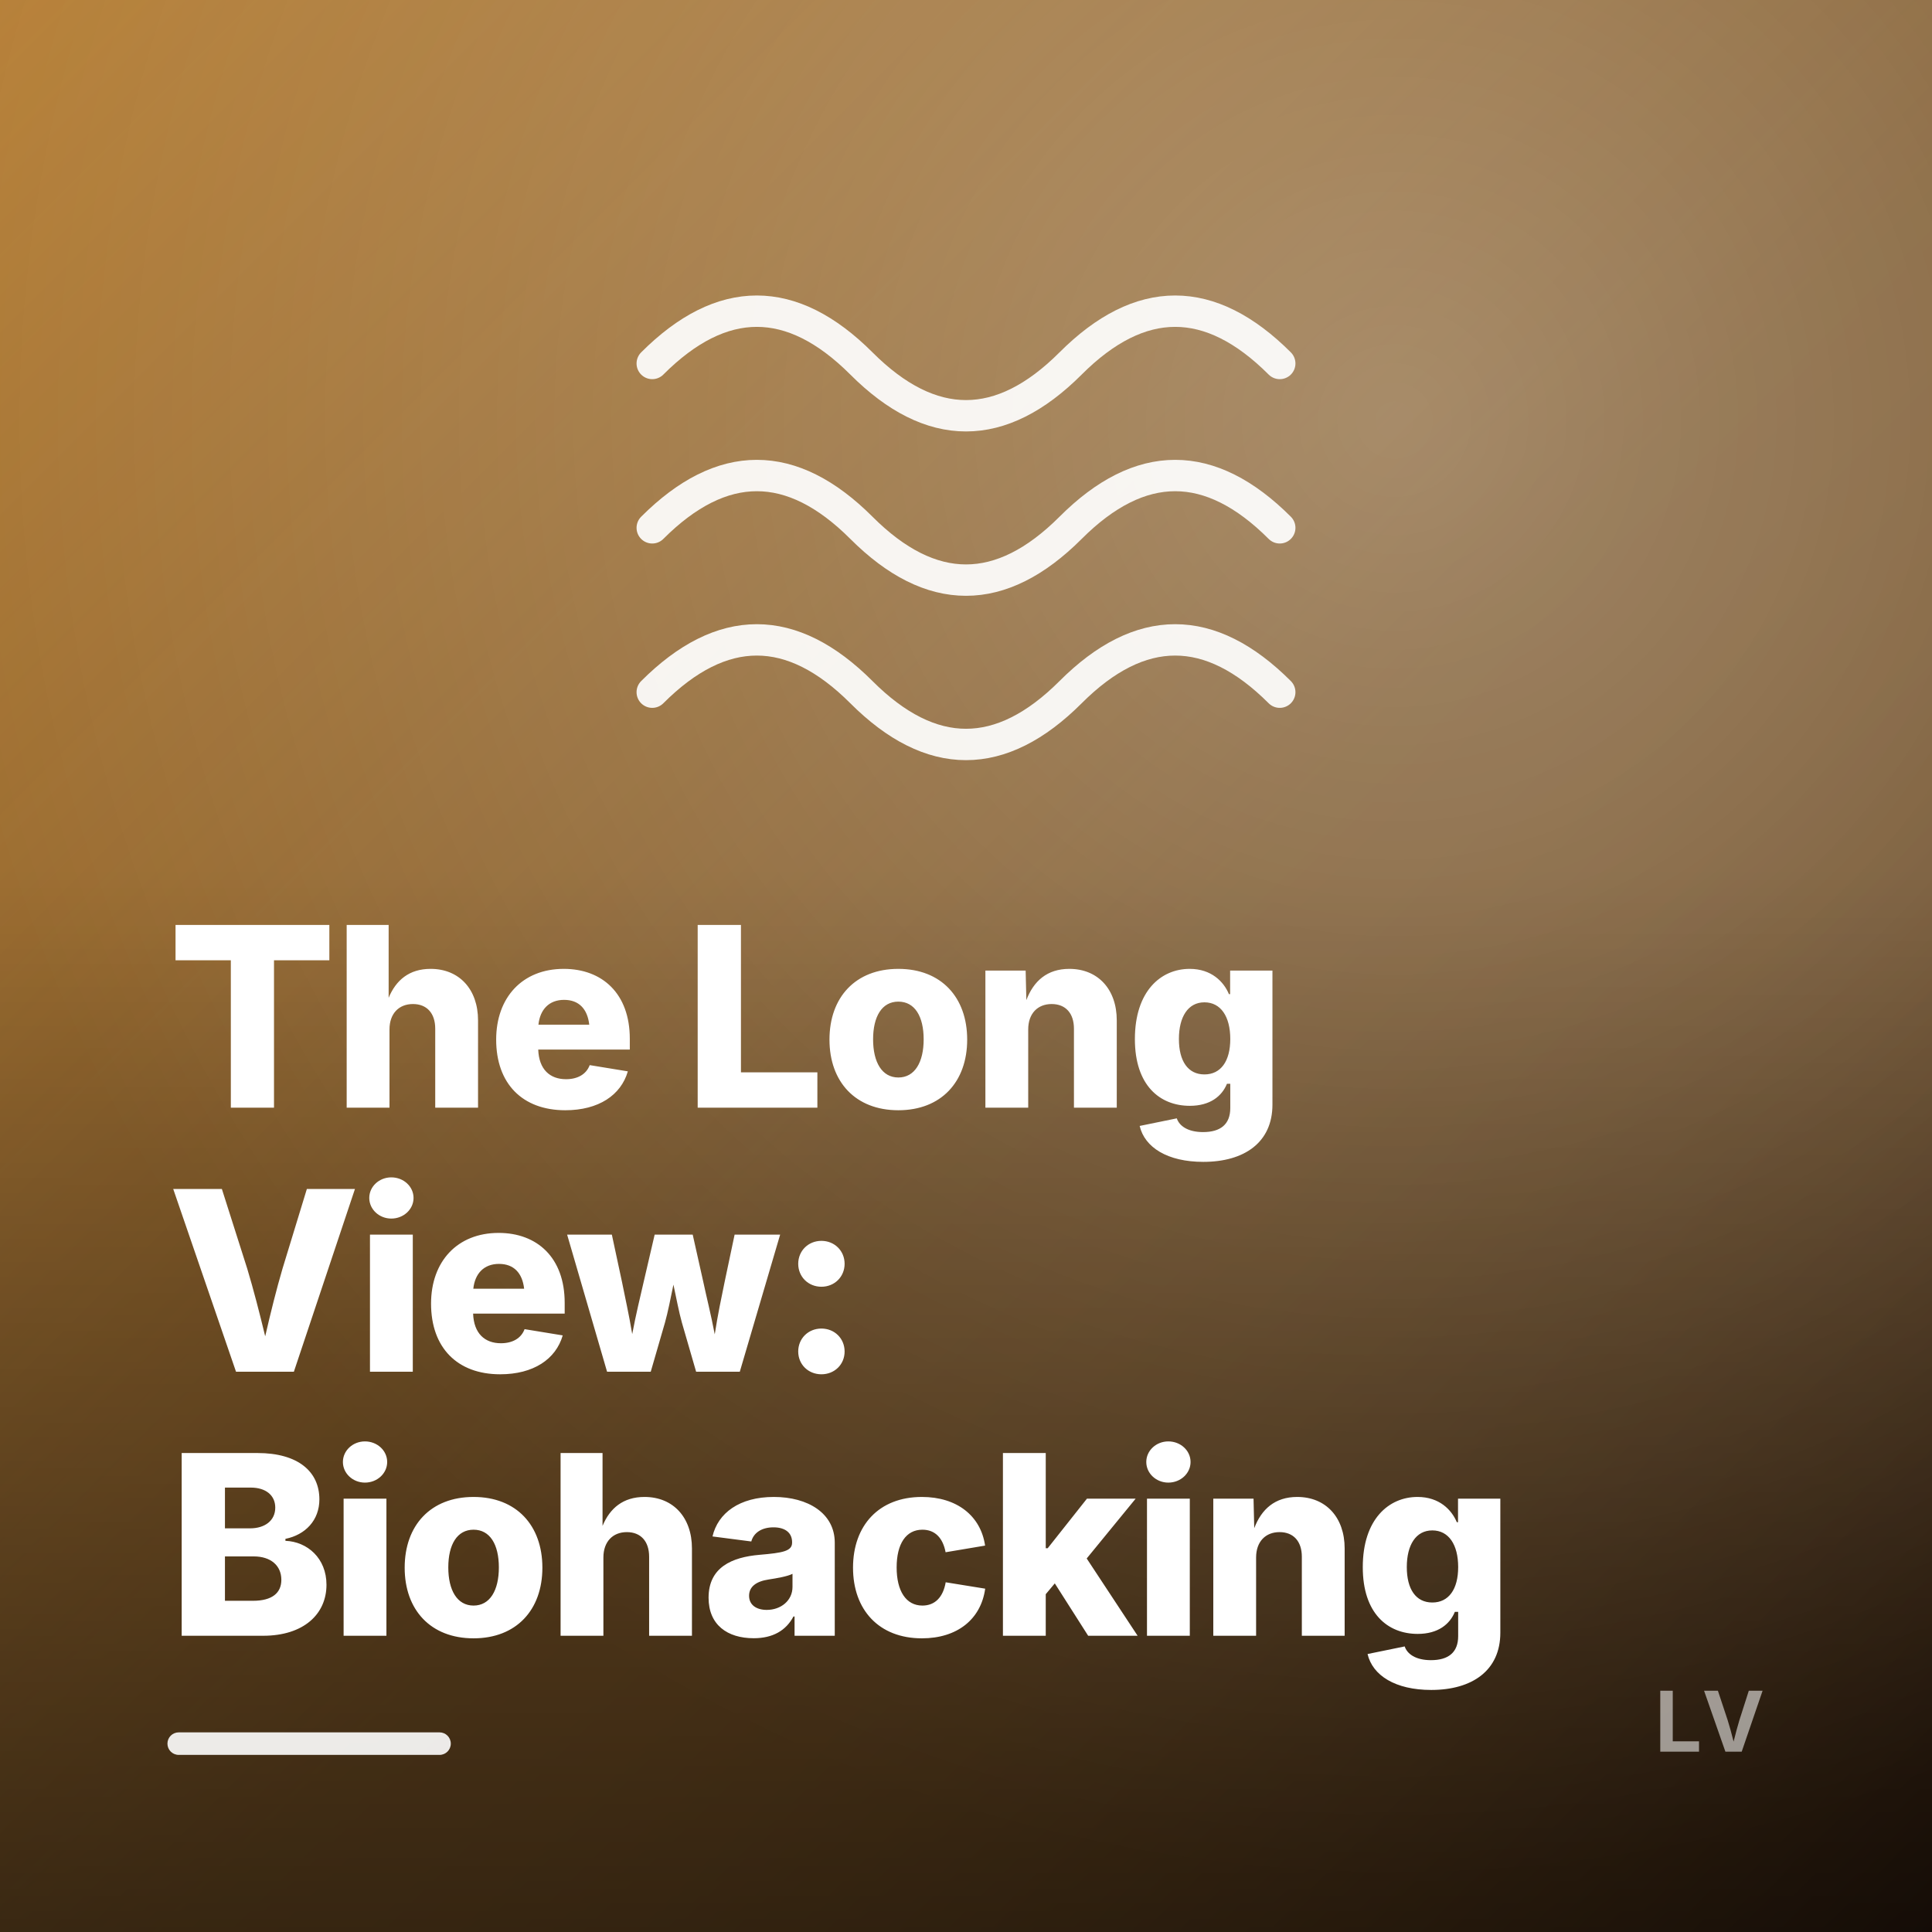
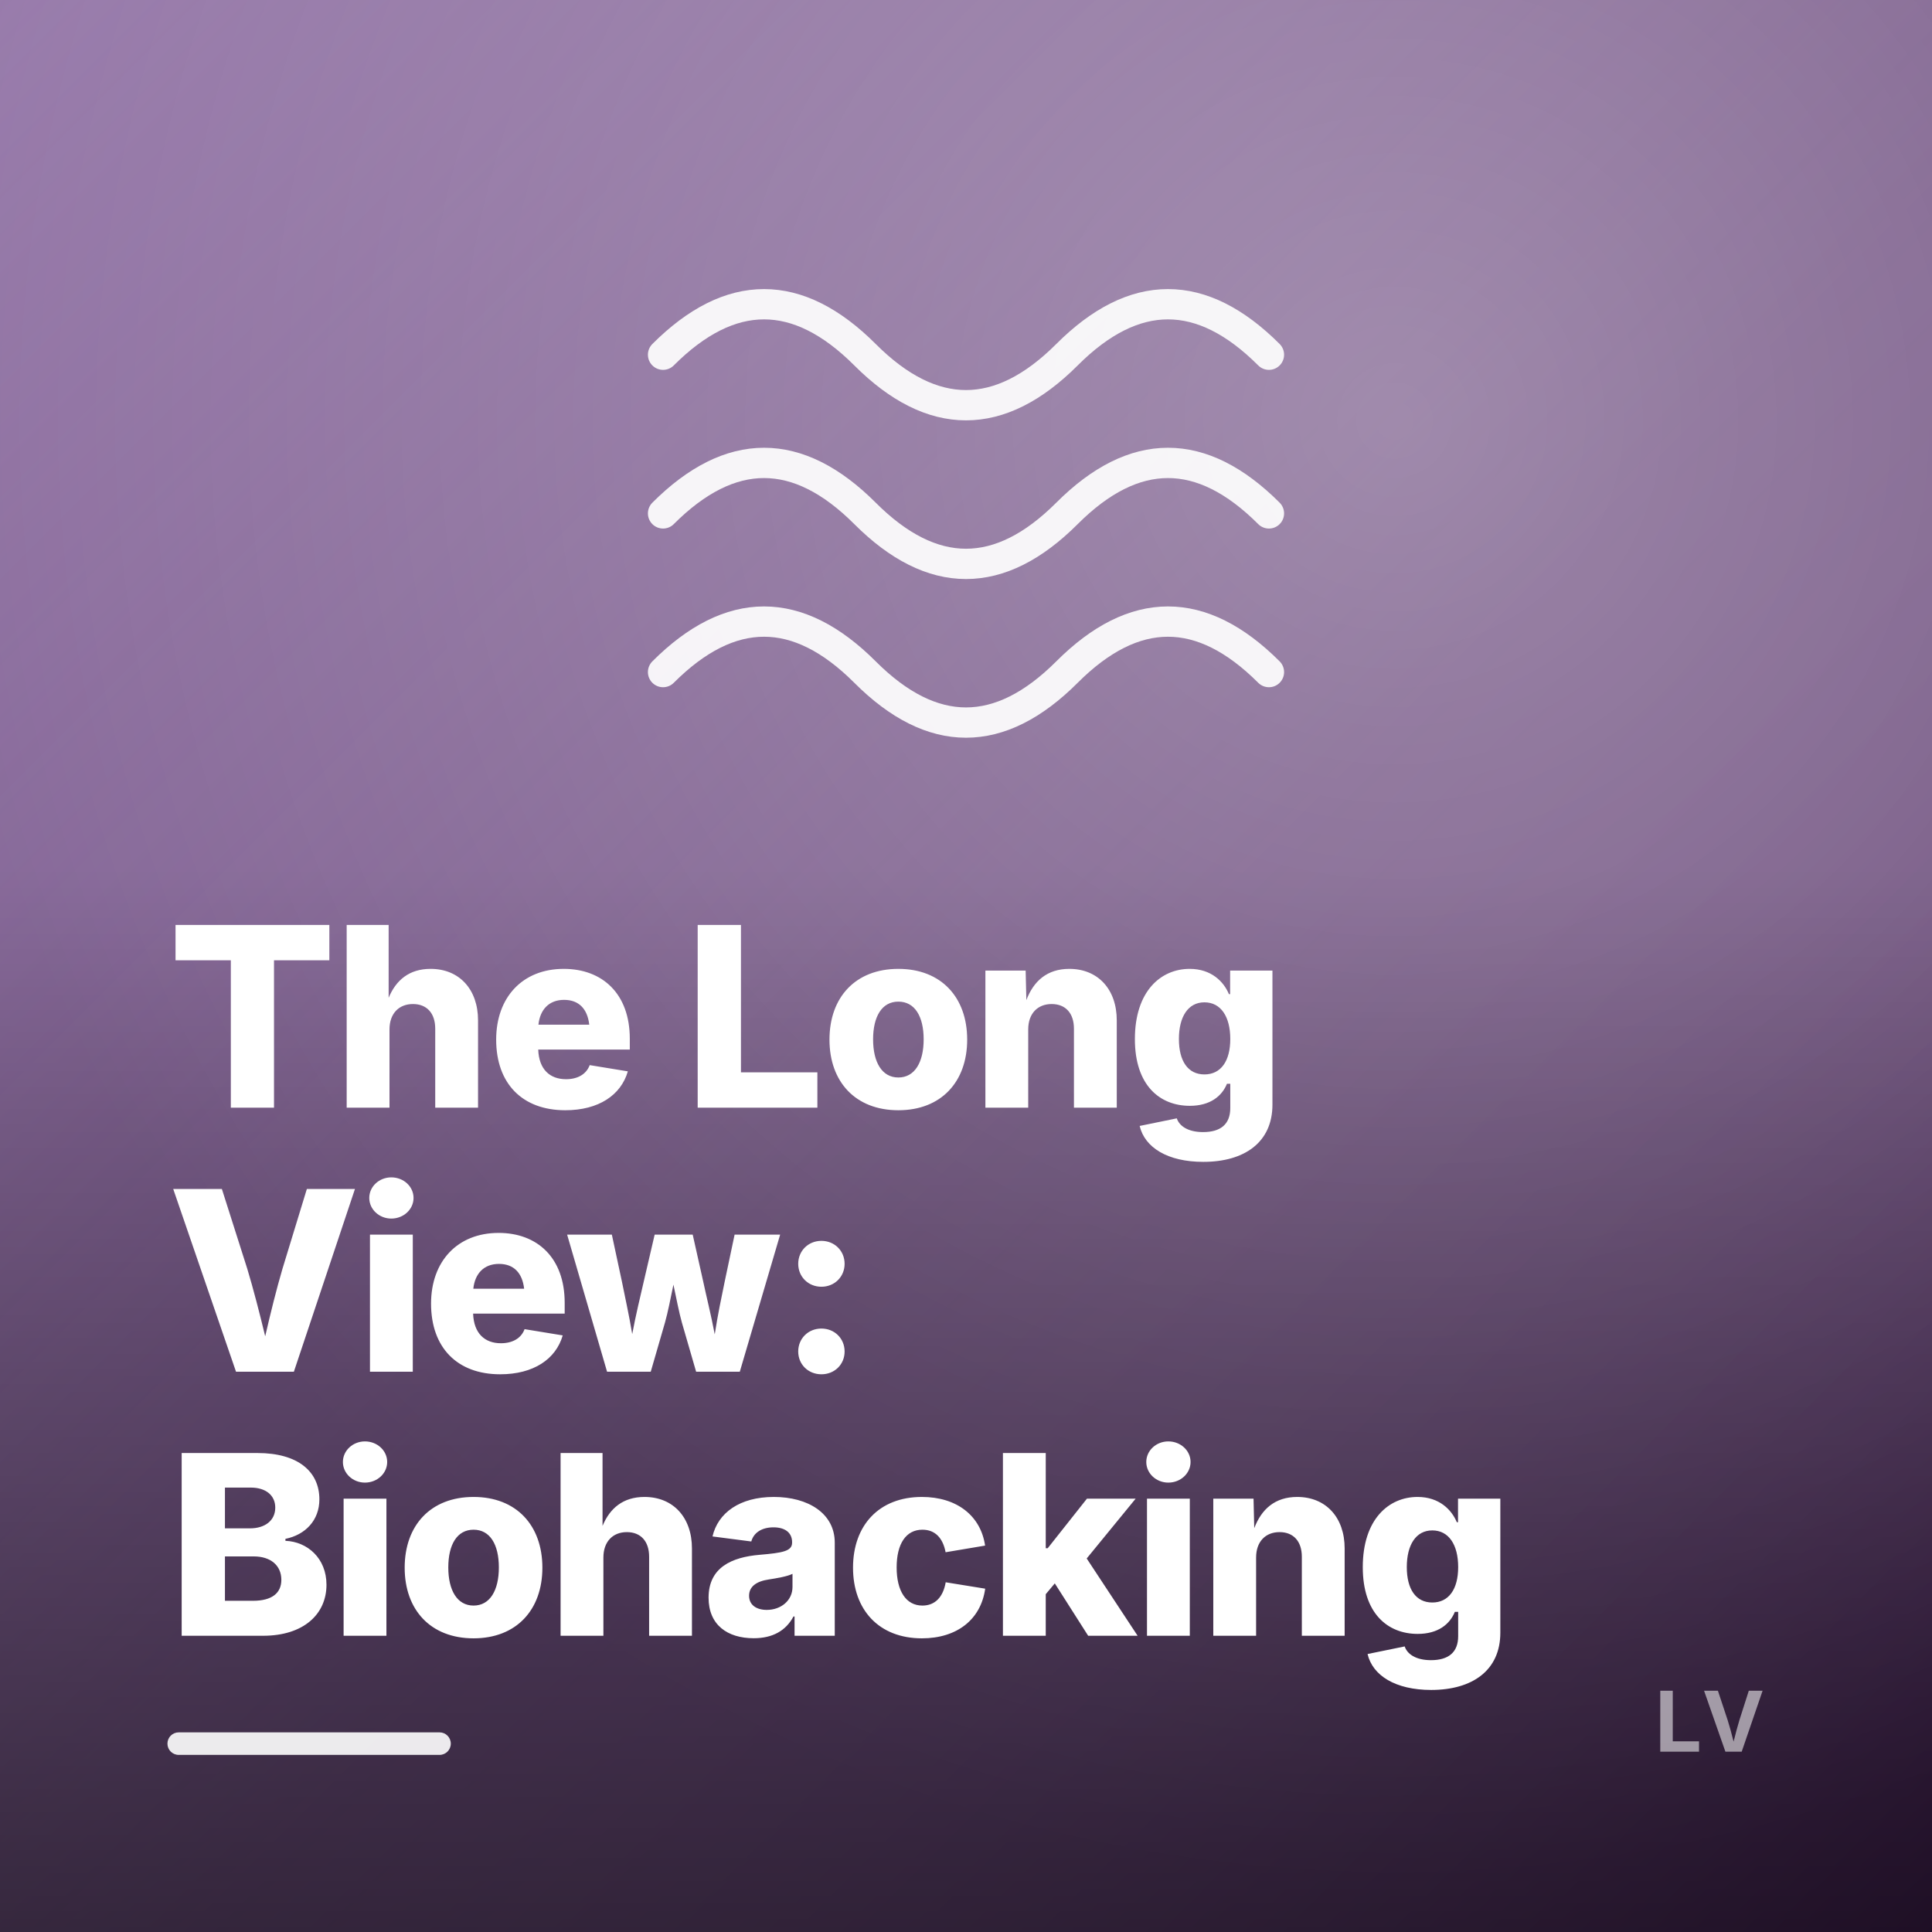
<svg xmlns="http://www.w3.org/2000/svg" viewBox="0 0 600 600" width="600" height="600" role="img" aria-label="The Long View: Biohacking">
  <defs>
    <linearGradient id="bg" x1="0" y1="0" x2="1" y2="1">
-       <stop offset="0%" stop-color="#B8823A" />
-       <stop offset="55%" stop-color="#B8823A" stop-opacity="0.55" />
-       <stop offset="100%" stop-color="#2B1A0E" />
+       <stop offset="0%" stop-color="#997CAC" />
+       <stop offset="55%" stop-color="#997CAC" stop-opacity="0.55" />
+       <stop offset="100%" stop-color="#422050" />
    </linearGradient>
    <radialGradient id="glow" cx="0.72" cy="0.22" r="0.75">
      <stop offset="0%" stop-color="#FFFFFF" stop-opacity="0.30" />
      <stop offset="100%" stop-color="#FFFFFF" stop-opacity="0" />
    </radialGradient>
    <linearGradient id="shade" x1="0" y1="0" x2="0" y2="1">
      <stop offset="45%" stop-color="#000" stop-opacity="0" />
      <stop offset="100%" stop-color="#000" stop-opacity="0.55" />
    </linearGradient>
  </defs>
-   <rect width="600" height="600" fill="#2B1A0E" />
+   <rect width="600" height="600" fill="#422050" />
  <rect width="600" height="600" fill="url(#bg)" />
  <rect width="600" height="600" fill="url(#glow)" />
-   <g transform="translate(300 34) scale(2.32)" fill="none" stroke="#FFFFFF" stroke-opacity="0.92" stroke-width="4.2" stroke-linecap="round" stroke-linejoin="round" color="#FFFFFF">
+   <g transform="translate(300 34) scale(2.24)" fill="none" stroke="#FFFFFF" stroke-opacity="0.92" stroke-width="4.2" stroke-linecap="round" stroke-linejoin="round" color="#FFFFFF">
    <g transform="translate(-50 0)">
      <path d="M8 34 q14 -14 28 0 t28 0 t28 0" />
      <path d="M8 56 q14 -14 28 0 t28 0 t28 0" />
      <path d="M8 78 q14 -14 28 0 t28 0 t28 0" />
    </g>
  </g>
  <rect width="600" height="600" fill="url(#shade)" />
  <text fill="#FFFFFF" font-family="Inter, Helvetica, Arial, system-ui, sans-serif" font-size="78" font-weight="800" letter-spacing="-1.5">
    <tspan x="52" y="344">The Long</tspan>
    <tspan x="52" y="426">View:</tspan>
    <tspan x="52" y="508">Biohacking</tspan>
  </text>
  <rect x="52" y="538" width="88" height="7" rx="3.5" fill="#FFFFFF" opacity="0.9" />
  <text x="548" y="544" fill="#FFFFFF" opacity="0.55" text-anchor="end" font-family="Inter, Helvetica, Arial, system-ui, sans-serif" font-size="26" font-weight="700" letter-spacing="2">LV</text>
</svg>
